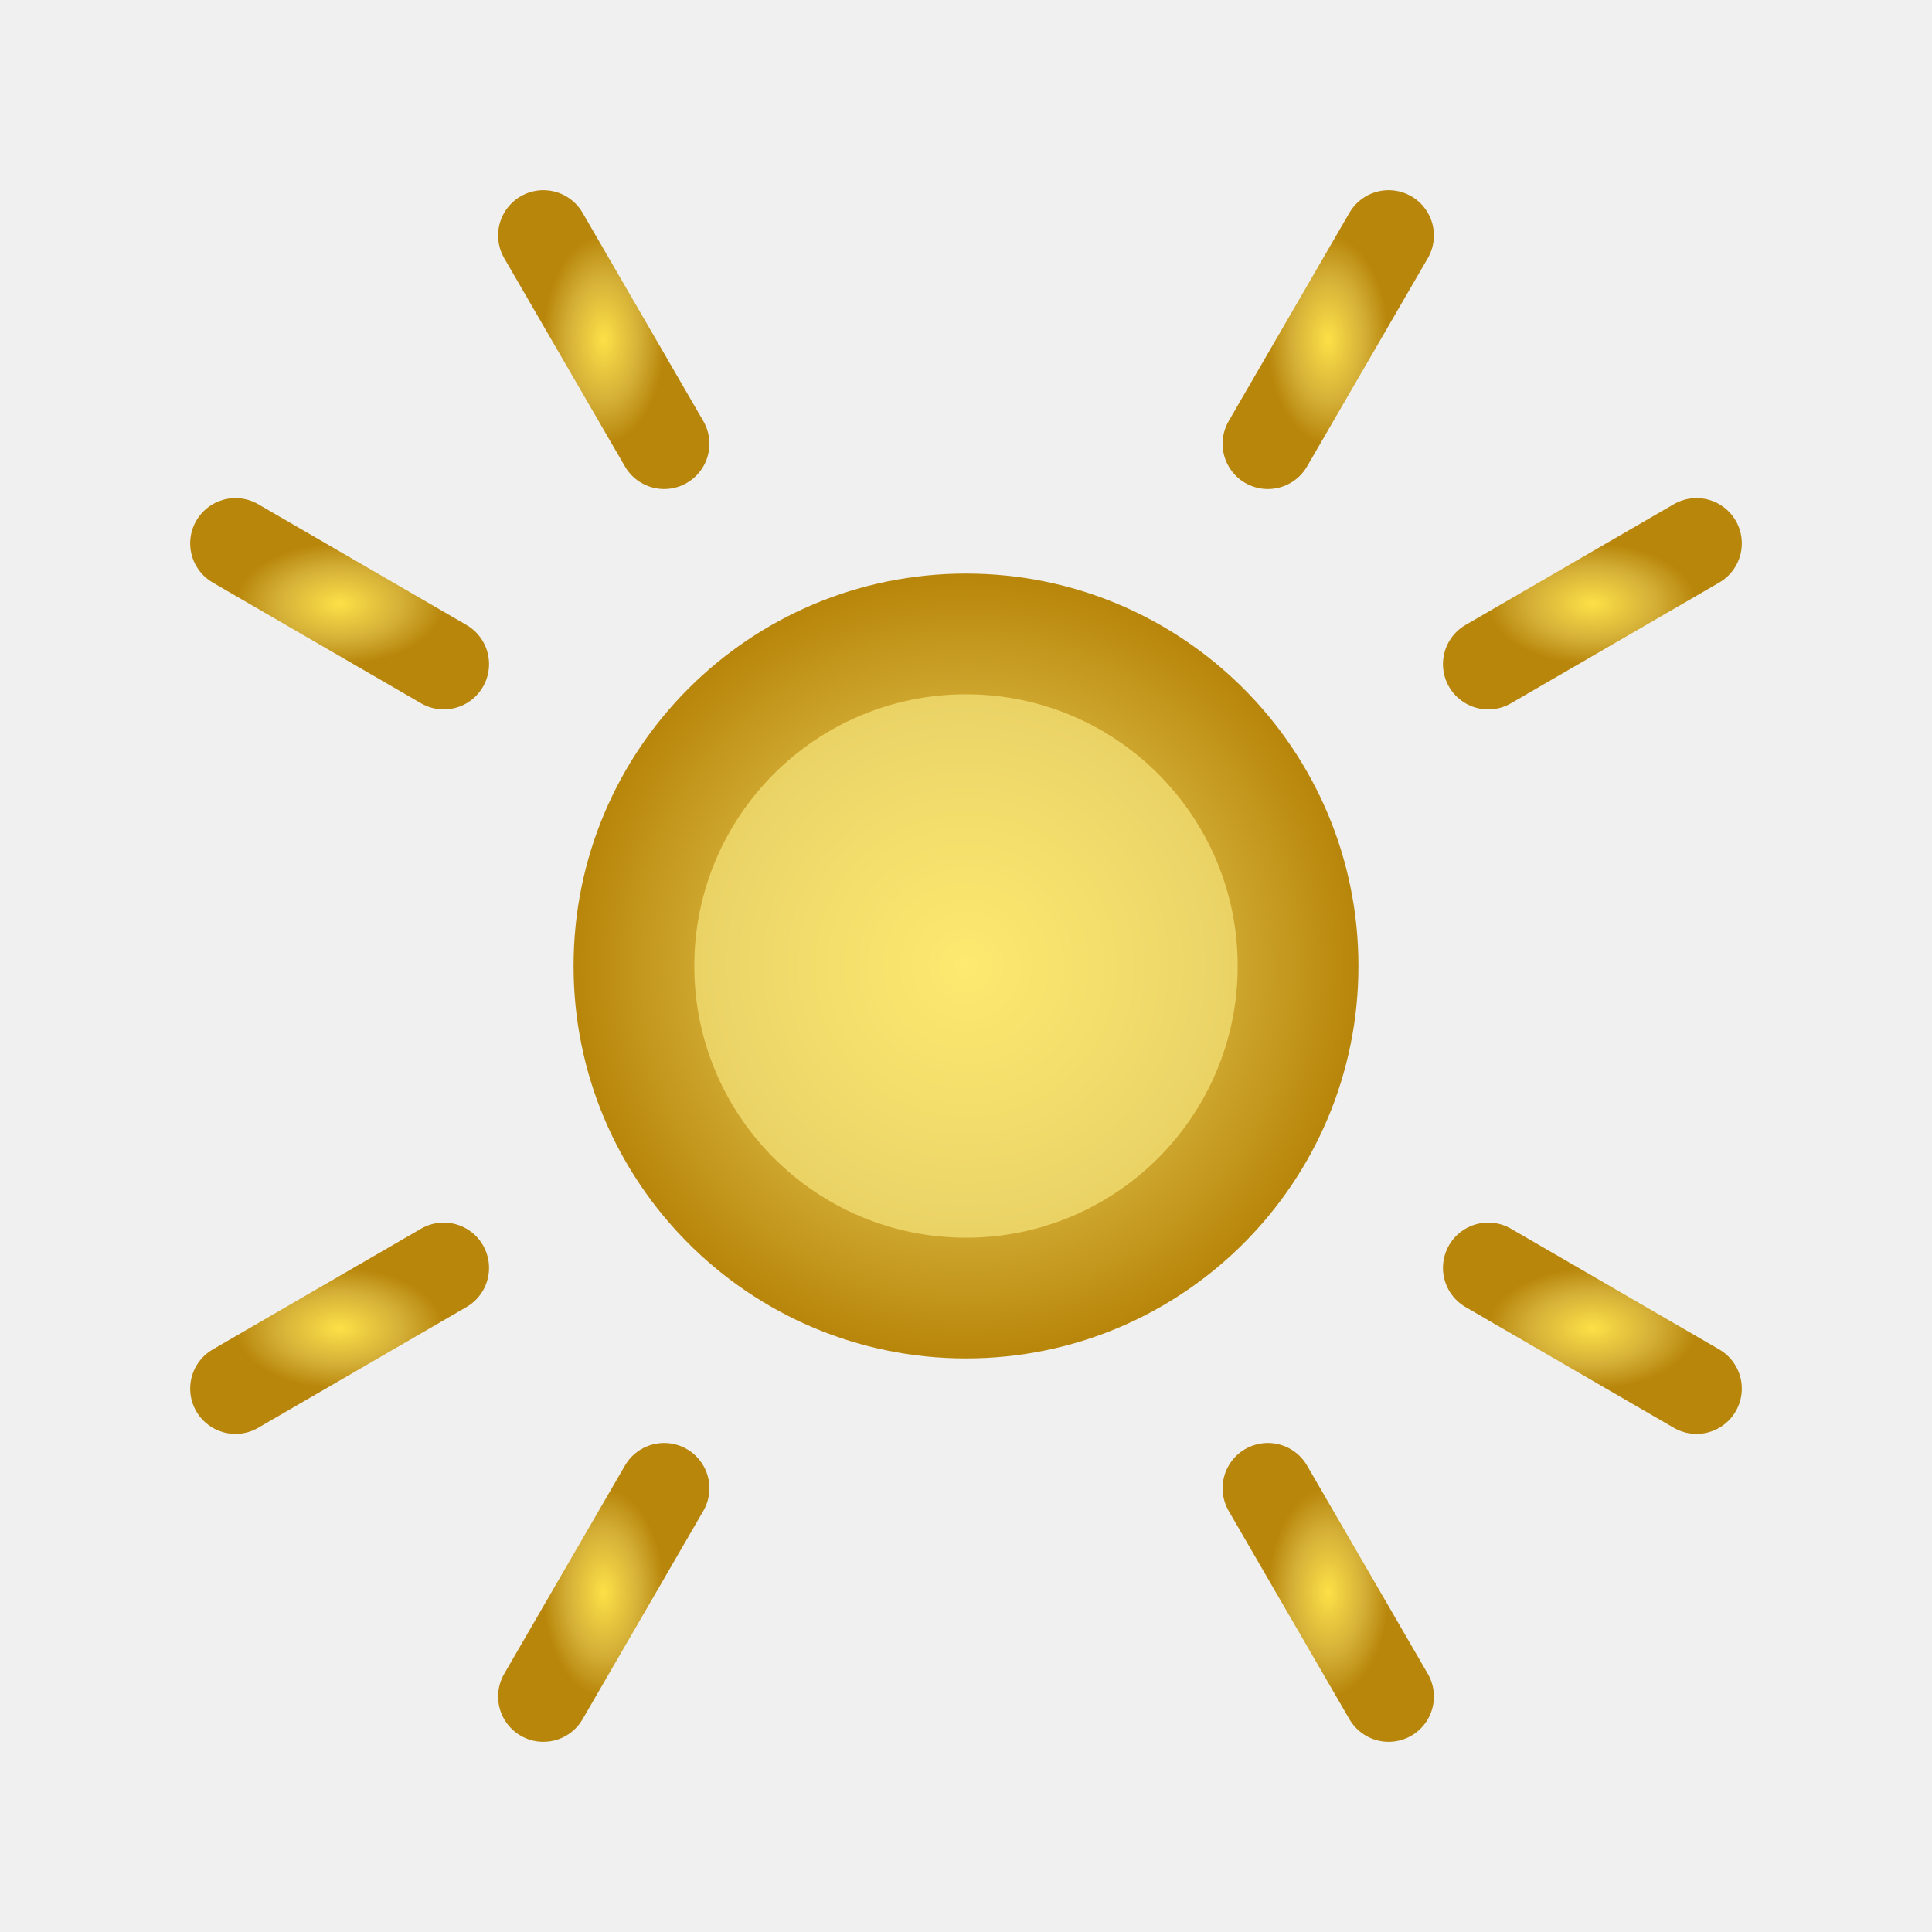
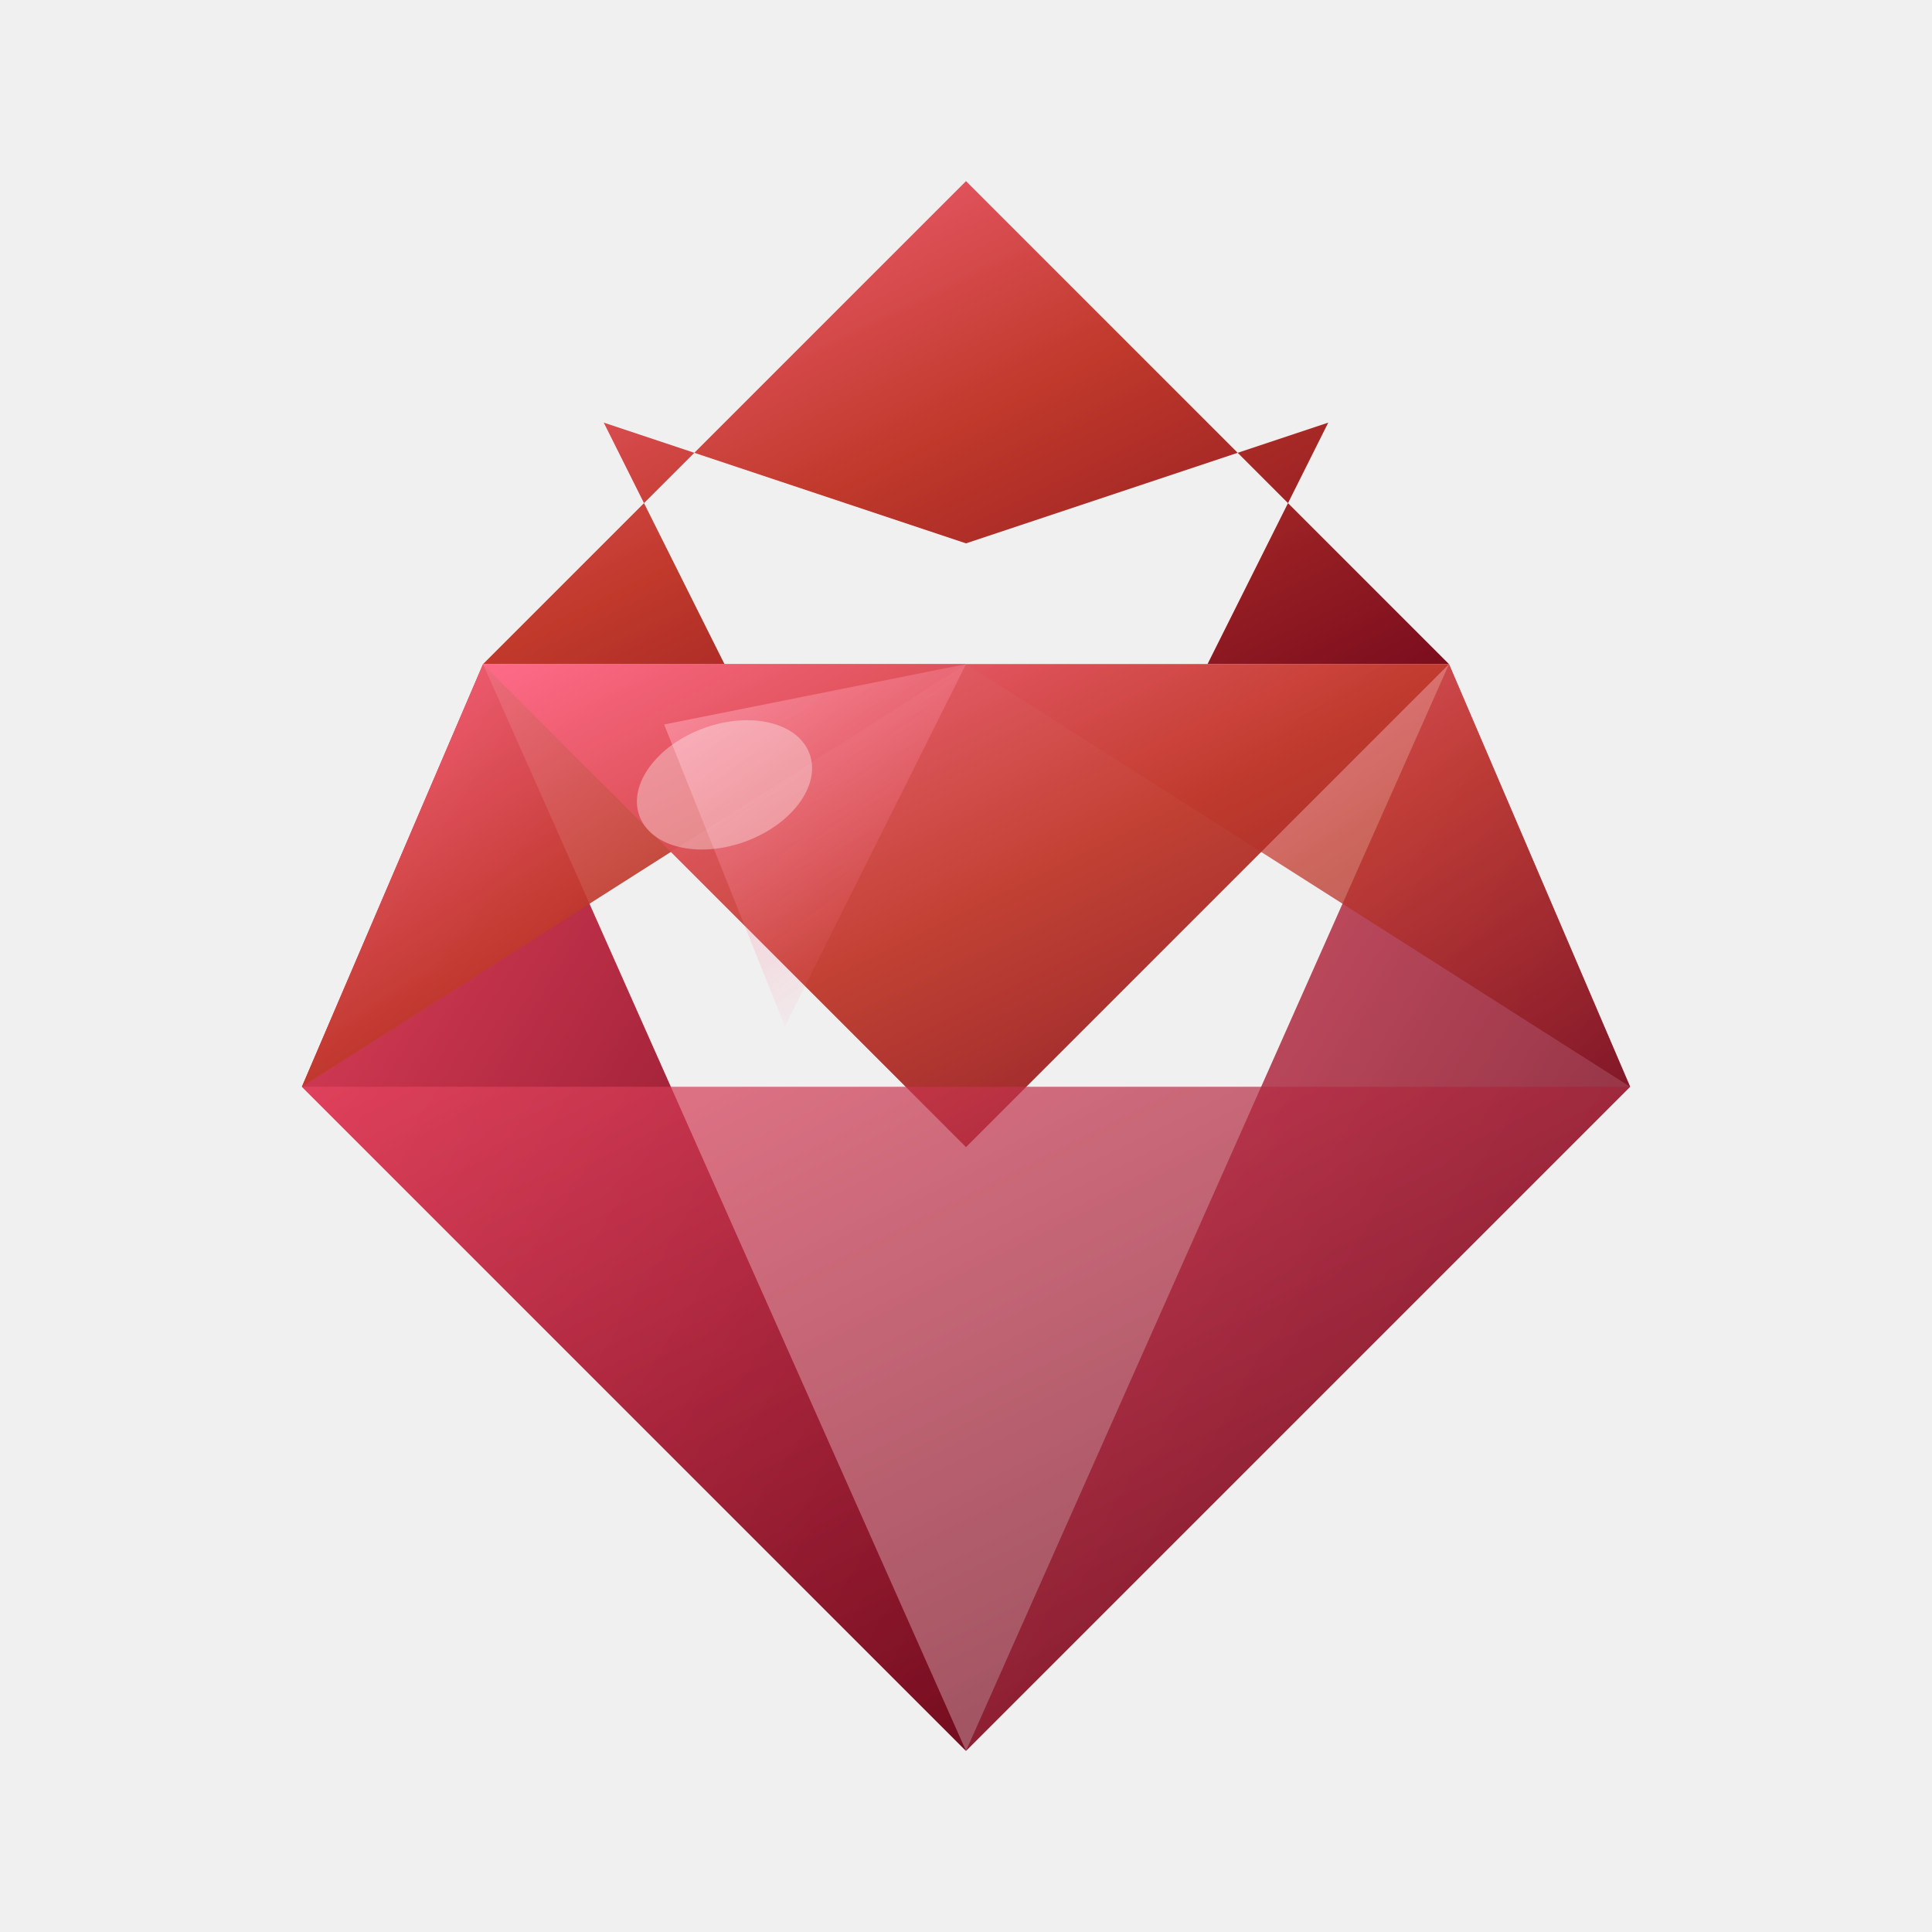
<svg xmlns="http://www.w3.org/2000/svg" viewBox="0 0 64 64">
  <defs>
-     <radialGradient id="sunGrad" cx="50%" cy="50%" r="50%">
-       <stop offset="0%" stop-color="#fde047" />
-       <stop offset="60%" stop-color="#d4af37" />
-       <stop offset="100%" stop-color="#b8860b" />
-     </radialGradient>
+     <linearGradient id="rt" x1="0%" y1="0%" x2="100%" y2="100%">
+       <stop offset="0%" stop-color="#ff6b8a" />
+       <stop offset="50%" stop-color="#c0392b" />
+       <stop offset="100%" stop-color="#7b0d1e" />
+     </linearGradient>
+     <linearGradient id="rb" x1="0%" y1="0%" x2="100%" y2="100%">
+       <stop offset="0%" stop-color="#e84560" />
+       <stop offset="100%" stop-color="#5c0011" />
+     </linearGradient>
+     <linearGradient id="rs" x1="0%" y1="0%" x2="60%" y2="100%">
+       <stop offset="0%" stop-color="#ffb3c1" stop-opacity="0.9" />
+       <stop offset="100%" stop-color="#ff6b8a" stop-opacity="0" />
+     </linearGradient>
  </defs>
-   <g transform="translate(32,32)" stroke="url(#sunGrad)" stroke-linecap="round" stroke-width="3">
-     <line x1="0" y1="-28" x2="0" y2="-20" />
-     <line x1="14" y1="-24.2" x2="10" y2="-17.3" />
-     <line x1="24.2" y1="-14" x2="17.3" y2="-10" />
-     <line x1="28" y1="0" x2="20" y2="0" />
-     <line x1="24.2" y1="14" x2="17.3" y2="10" />
-     <line x1="14" y1="24.2" x2="10" y2="17.3" />
-     <line x1="0" y1="28" x2="0" y2="20" />
-     <line x1="-14" y1="24.2" x2="-10" y2="17.3" />
-     <line x1="-24.2" y1="14" x2="-17.3" y2="10" />
-     <line x1="-28" y1="0" x2="-20" y2="0" />
-     <line x1="-24.2" y1="-14" x2="-17.3" y2="-10" />
-     <line x1="-14" y1="-24.2" x2="-10" y2="-17.3" />
-   </g>
-   <circle cx="32" cy="32" r="13" fill="url(#sunGrad)" />
-   <circle cx="32" cy="32" r="9" fill="#fef08a" opacity="0.6" />
+   <polygon points="32,6 16,22 24,22 20,14 32,18 44,14 40,22 48,22" fill="url(#rt)" />
+   <polygon points="16,22 32,58 10,36" fill="url(#rb)" />
+   <polygon points="48,22 32,58 54,36" fill="url(#rb)" opacity="0.85" />
+   <polygon points="16,22 32,22 10,36" fill="url(#rt)" opacity="0.9" />
+   <polygon points="48,22 32,22 54,36" fill="url(#rt)" opacity="0.75" />
+   <polygon points="16,22 48,22 32,38" fill="url(#rt)" opacity="0.95" />
+   <polygon points="10,36 54,36 32,58" fill="url(#rb)" opacity="0.7" />
+   <polygon points="22,24 32,22 26,34" fill="url(#rs)" opacity="0.7" />
+   <ellipse cx="24" cy="26" rx="3" ry="2" fill="white" opacity="0.35" transform="rotate(-20,24,26)" />
</svg>
